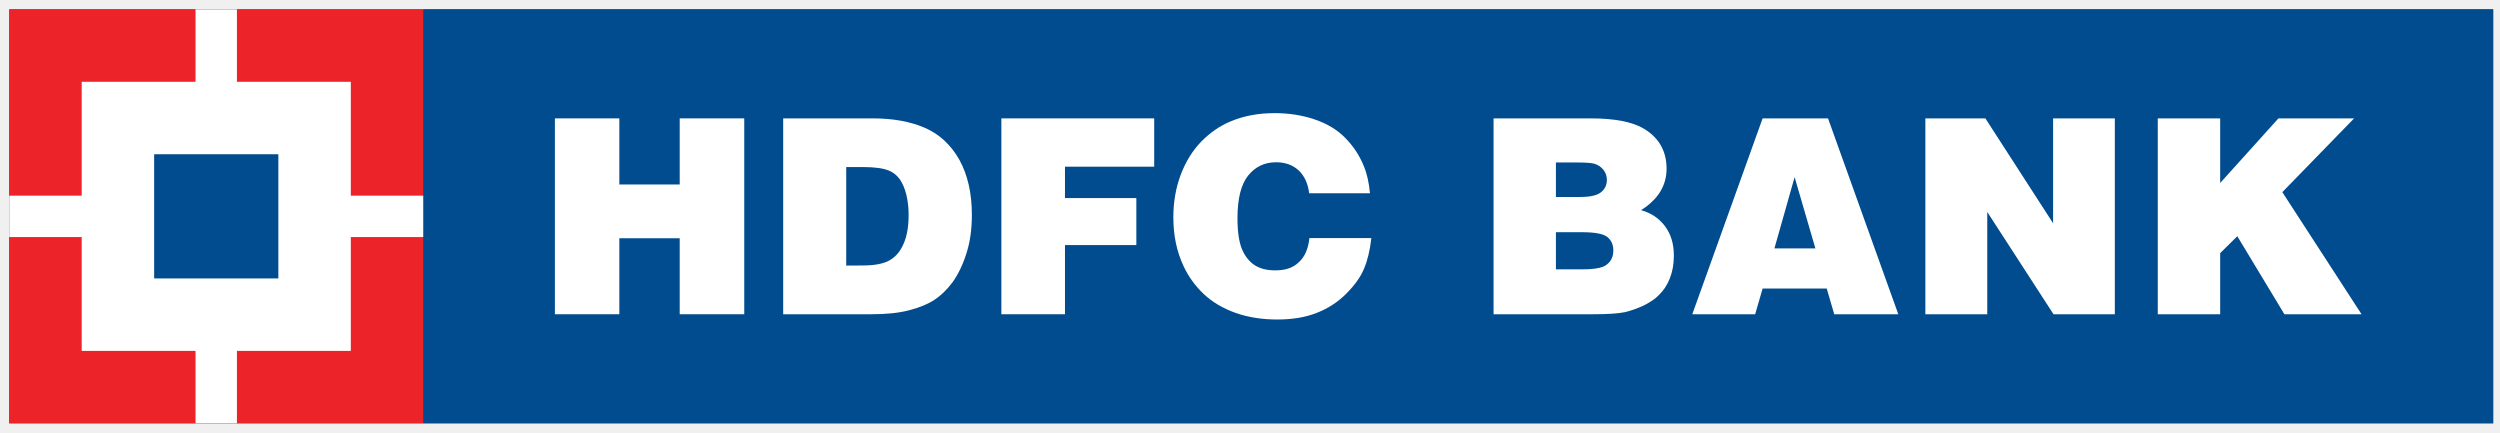
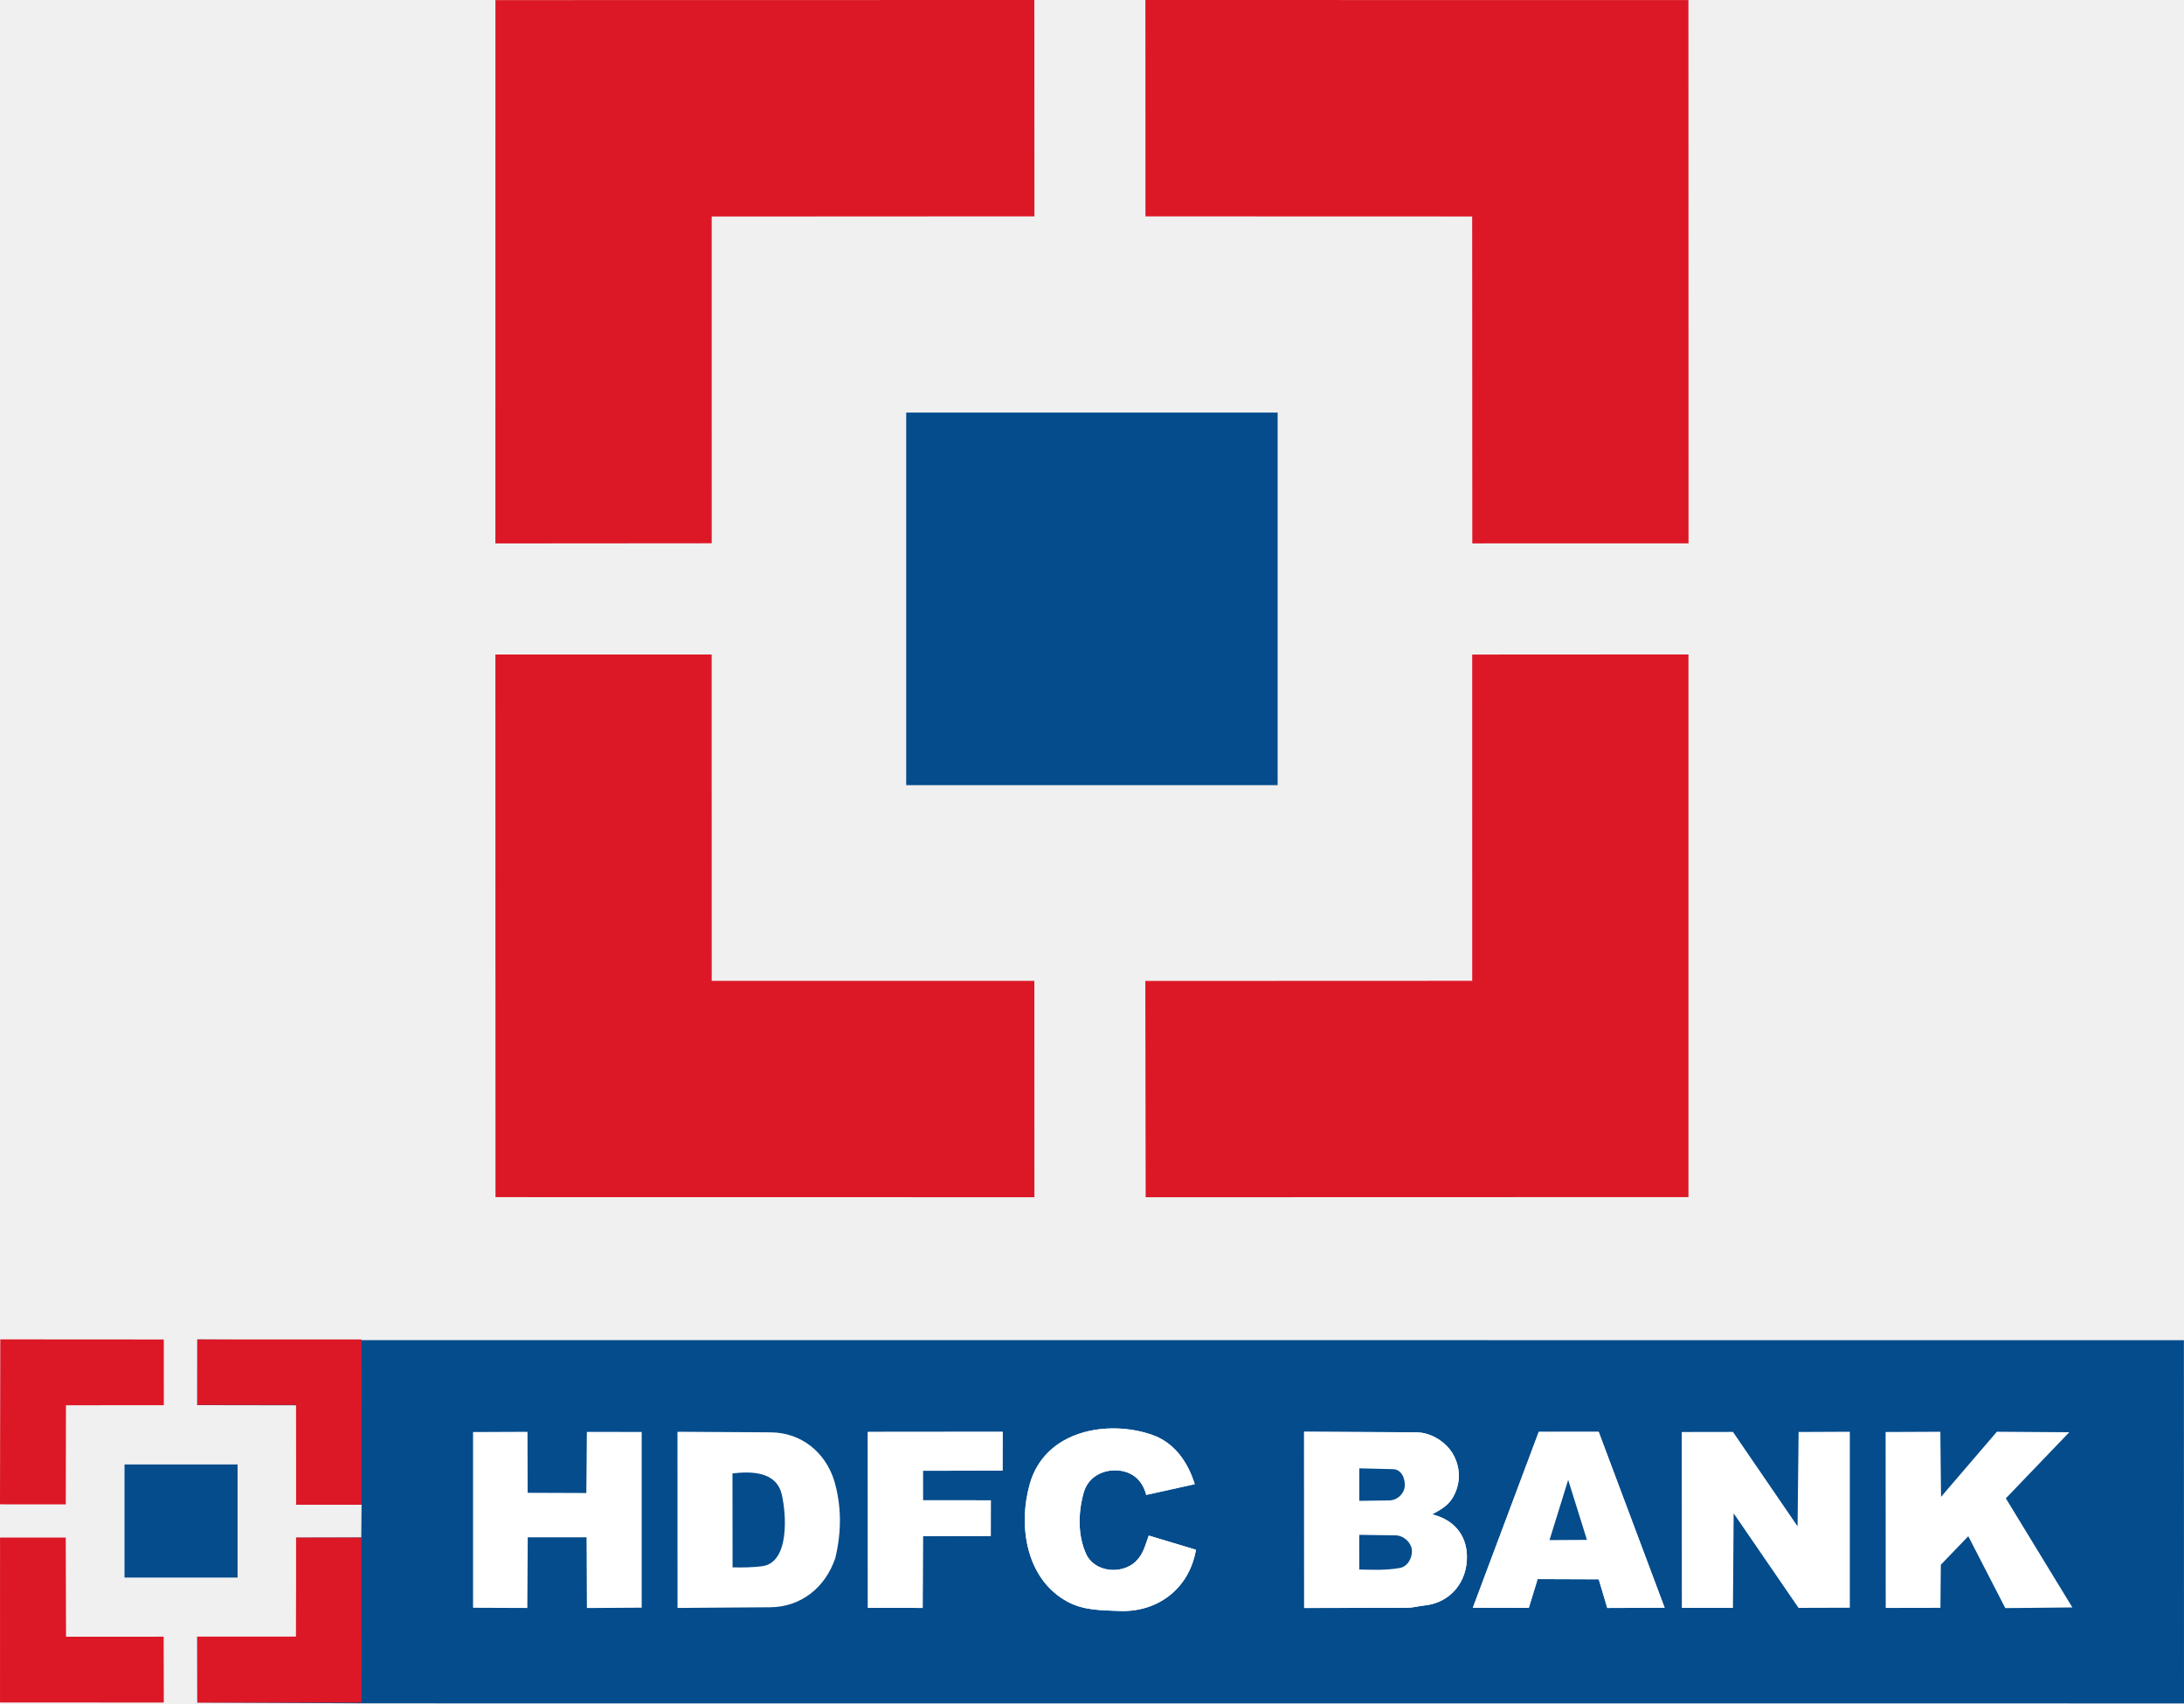
- <svg xmlns="http://www.w3.org/2000/svg" width="289" height="50" id="svg11053" version="1.1">
-   <defs id="defs11055">
-     </defs>
-   <g id="layer1" transform="translate(-227.317, -407.333)">
-     <g transform="matrix(6.01697, 0, 0, -6.01697, -1957.41, 2763.93)" id="g11008">
-       <path id="path1556" style="fill:#004c8f;fill-opacity:1;fill-rule:nonzero;stroke:none" d="m 363.272,391.479 47.722,0 0,-7.953 -47.722,0 0,7.953 z" />
-       <path id="path1558" style="fill:#004c8f;fill-opacity:1;fill-rule:nonzero;stroke:none" d="m 371.226,391.479 39.768,0 0,-7.953 -39.768,0 0,7.953 z" />
-       <path id="path1560" style="fill:#ffffff;fill-opacity:1;fill-rule:nonzero;stroke:none" d="m 373.755,385.621 0,3.763 1.238,0 0,-1.27 1.16,0 0,1.27 1.24,0 0,-3.763 -1.24,0 0,1.46 -1.16,0 0,-1.46 -1.238,0" />
-       <path id="path1562" style="fill:#ffffff;fill-opacity:1;fill-rule:nonzero;stroke:none" d="m 379.352,388.449 0.321,0 c 0.231,0 0.4,-0.024 0.508,-0.072 0.08,-0.035 0.145,-0.087 0.202,-0.165 0.052,-0.077 0.094,-0.174 0.125,-0.296 0.028,-0.121 0.043,-0.249 0.043,-0.384 0,-0.22 -0.03,-0.404 -0.095,-0.553 -0.063,-0.149 -0.154,-0.256 -0.271,-0.322 -0.117,-0.067 -0.291,-0.099 -0.521,-0.099 l -0.312,-0.002 0,1.893 z m 0.478,-2.828 0,0 c 0.292,0 0.534,0.024 0.732,0.077 0.199,0.051 0.361,0.119 0.485,0.2 0.126,0.083 0.24,0.195 0.345,0.334 0.104,0.144 0.195,0.325 0.266,0.547 0.073,0.221 0.108,0.47 0.108,0.752 0,0.414 -0.079,0.764 -0.239,1.056 -0.162,0.286 -0.382,0.493 -0.663,0.615 -0.28,0.122 -0.614,0.182 -1.002,0.182 l -1.721,0 0,-3.763 1.689,0" />
-       <path id="path1564" style="fill:#ffffff;fill-opacity:1;fill-rule:nonzero;stroke:none" d="m 382.333,385.621 0,3.763 2.936,0 0,-0.928 -1.714,0 0,-0.603 1.371,0 0,-0.903 -1.371,0 0,-1.329 -1.222,0" />
-       <path id="path1566" style="fill:#ffffff;fill-opacity:1;fill-rule:nonzero;stroke:none" d="m 389.415,387.945 -1.169,0 c -0.022,0.187 -0.09,0.335 -0.203,0.441 -0.114,0.104 -0.257,0.155 -0.433,0.155 -0.219,0 -0.397,-0.085 -0.534,-0.253 -0.138,-0.17 -0.207,-0.445 -0.207,-0.823 0,-0.264 0.031,-0.462 0.088,-0.597 0.059,-0.139 0.142,-0.239 0.245,-0.306 0.106,-0.067 0.235,-0.098 0.394,-0.098 0.19,0 0.342,0.048 0.453,0.158 0.114,0.103 0.18,0.257 0.202,0.463 l 1.19,0 c -0.026,-0.234 -0.073,-0.43 -0.141,-0.59 -0.065,-0.159 -0.181,-0.317 -0.338,-0.476 -0.159,-0.161 -0.349,-0.285 -0.568,-0.371 -0.219,-0.087 -0.472,-0.128 -0.762,-0.128 -0.286,0 -0.553,0.041 -0.794,0.125 -0.244,0.086 -0.45,0.208 -0.614,0.361 -0.167,0.159 -0.297,0.337 -0.39,0.538 -0.134,0.283 -0.197,0.594 -0.197,0.941 0,0.29 0.047,0.565 0.142,0.817 0.095,0.25 0.226,0.463 0.393,0.635 0.168,0.171 0.351,0.299 0.555,0.385 0.258,0.11 0.542,0.163 0.857,0.163 0.274,0 0.528,-0.04 0.768,-0.121 0.239,-0.081 0.435,-0.199 0.588,-0.356 0.155,-0.157 0.274,-0.337 0.357,-0.542 0.06,-0.143 0.098,-0.316 0.118,-0.521" />
-       <path id="path1568" style="fill:#ffffff;fill-opacity:1;fill-rule:nonzero;stroke:none" d="m 393.38,388.537 c 0.175,0 0.288,-0.008 0.344,-0.024 0.072,-0.021 0.132,-0.062 0.175,-0.116 0.044,-0.056 0.067,-0.121 0.067,-0.196 0,-0.096 -0.038,-0.175 -0.111,-0.235 -0.078,-0.063 -0.211,-0.092 -0.402,-0.092 l -0.466,0 0,0.663 0.393,0 z m 0.311,-2.916 0,0 c 0.293,0 0.499,0.014 0.62,0.04 0.119,0.028 0.242,0.072 0.367,0.13 0.122,0.064 0.216,0.124 0.278,0.19 0.096,0.089 0.167,0.197 0.219,0.327 0.052,0.131 0.078,0.279 0.078,0.438 0,0.227 -0.056,0.414 -0.17,0.566 -0.114,0.153 -0.267,0.254 -0.46,0.309 0.327,0.206 0.49,0.472 0.49,0.796 0,0.335 -0.144,0.591 -0.429,0.765 -0.22,0.134 -0.563,0.202 -1.028,0.202 l -1.867,0 0,-3.763 1.902,0 z m -0.199,1.576 0,0 c 0.245,0 0.404,-0.03 0.484,-0.093 0.074,-0.061 0.114,-0.145 0.114,-0.258 0,-0.114 -0.04,-0.204 -0.121,-0.267 -0.077,-0.067 -0.238,-0.095 -0.477,-0.095 l -0.505,0 0,0.713 0.505,0" />
-       <path id="path1570" style="fill:#ffffff;fill-opacity:1;fill-rule:nonzero;stroke:none" d="m 397.972,386.886 -0.787,0 0.388,1.369 0.399,-1.369 z m -1.157,-1.265 0,0 0.143,0.494 1.232,0 0.144,-0.494 1.231,0 -1.35,3.763 -1.257,0 -1.351,-3.763 1.208,0" />
-       <path id="path1572" style="fill:#ffffff;fill-opacity:1;fill-rule:nonzero;stroke:none" d="m 400.085,385.621 0,3.763 1.153,0 1.301,-2.015 0,2.015 1.186,0 0,-3.763 -1.178,0 -1.273,1.965 0,-1.965 -1.189,0" />
-       <path id="path1574" style="fill:#ffffff;fill-opacity:1;fill-rule:nonzero;stroke:none" d="m 404.55,385.621 0,3.763 1.199,0 0,-1.241 1.119,1.241 1.454,0 -1.379,-1.417 1.522,-2.346 -1.482,0 -0.905,1.499 -0.329,-0.325 0,-1.174 -1.199,0" />
-       <path id="path1576" style="fill:#ed232a;fill-opacity:1;fill-rule:nonzero;stroke:none" d="m 363.272,391.479 7.953,0 0,-7.953 -7.953,0 0,7.953 z" />
-       <path id="path1578" style="fill:#ffffff;fill-opacity:1;fill-rule:nonzero;stroke:none" d="m 364.664,390.087 5.17,0 0,-5.17 -5.17,0 0,5.17 z" />
-       <path id="path1580" style="fill:#ffffff;fill-opacity:1;fill-rule:nonzero;stroke:none" d="m 366.851,391.479 0.795,0 0,-7.953 -0.795,0 0,7.953 z" />
-       <path id="path1582" style="fill:#ffffff;fill-opacity:1;fill-rule:nonzero;stroke:none" d="m 363.272,387.899 7.953,0 0,-0.795 -7.953,0 0,0.795 z" />
-       <path id="path1584" style="fill:#004c8f;fill-opacity:1;fill-rule:nonzero;stroke:none" d="m 366.056,388.695 2.386,0 0,-2.386 -2.386,0 0,2.386 z" />
+ <svg xmlns="http://www.w3.org/2000/svg" id="Layer_2" data-name="Layer 2" viewBox="0 0 1052.53 820.68">
+   <defs>
+     <style>
+       .cls-1 {
+         fill: #fff;
+       }
+ 
+       .cls-2 {
+         fill: #dc1826;
+       }
+ 
+       .cls-3 {
+         fill: #044c8c;
+       }
+     </style>
+   </defs>
+   <g id="Layer_1-2" data-name="Layer 1">
+     <g>
+       <polygon class="cls-2" points="709.54 261.8 709.48 104.29 552.03 104.24 552 0 813.7 .04 813.75 261.78 709.54 261.8" />
+       <polygon class="cls-2" points="552.13 576.82 551.96 472.61 709.5 472.55 709.49 315.36 813.71 315.3 813.71 576.75 552.13 576.82" />
+       <polygon class="cls-2" points="342.98 104.31 342.99 261.74 238.74 261.82 238.76 .05 498.47 0 498.52 104.23 342.98 104.31" />
+       <polygon class="cls-2" points="498.48 472.56 498.51 576.81 238.79 576.77 238.74 315.34 342.97 315.33 342.99 472.57 498.48 472.56" />
+       <rect class="cls-3" x="436.73" y="198.78" width="179" height="179.5" />
+       <polygon class="cls-1" points="891.49 774.6 866.74 774.67 835.49 729.13 835.15 774.67 810.51 774.67 810.48 689.93 835.17 689.89 866.29 735.34 866.79 689.91 891.5 689.8 891.49 774.6" />
+       <polygon class="cls-1" points="998.75 774.47 966.41 774.78 948.57 740.16 935.36 753.9 935.15 774.65 908.77 774.7 908.72 689.93 935.11 689.81 935.45 721.16 962.35 689.8 997.25 690.05 966.68 721.89 998.75 774.47" />
+       <polygon class="cls-1" points="309.26 774.58 282.84 774.74 282.66 740.68 254.33 740.68 254.15 774.72 227.98 774.62 227.97 689.95 254.22 689.84 254.29 719.22 282.57 719.32 282.82 689.87 309.25 689.9 309.26 774.58" />
+       <path class="cls-1" d="M402.57,750.65c-4.81,14.21-16.51,23.61-31.43,23.72l-44.62.31-.03-84.89,44.96.29c14.64.09,26.14,9.46,30.52,23.02,3.62,12.2,3.69,24.64.61,37.54Z" />
+       <path class="cls-3" d="M376.71,719.87c-2.69-11.13-15.05-11.01-23.71-9.98l.05,45.26c5.21.1,9.43.02,14.14-.55,13.43-1.63,11.82-25.21,9.52-34.73Z" />
+       <path class="cls-3" d="M142.66,788.57l.12-47.72,31.33-.09.14-15.86-31.51-.29-.04-47.55-47.66-.08.05-31.65,78.66.33,878.73.03.05,174.99-876.55-.03-80.88-.43-.07-31.66h47.63ZM547.38,752.28c-6.88,6.56-19.92,5.16-23.91-3.51-4.23-9.2-3.84-20.36-1.2-29.68,2.01-7.12,8.44-10.73,15.18-10.69,7.54.04,13.02,4.27,14.95,11.83l23.38-5.17c-3.39-10.9-9.96-20.07-20.47-23.75-21.02-7.36-51.73-2.59-59.11,23.88-5.61,20.11-1.72,45.64,18.2,56.47,7.81,4.25,16.38,4.14,25.06,4.49,18.49.74,33.67-10.75,36.9-29.5l-22.76-6.83c-1.63,4.4-2.56,8.96-6.23,12.45ZM309.26,774.58v-84.68s-26.44-.04-26.44-.04l-.25,29.45-28.28-.1-.07-29.38-26.25.11v84.67s26.18.1,26.18.1l.18-34.04h28.33s.18,34.06.18,34.06l26.42-.16ZM402.57,750.65c3.08-12.9,3.01-25.34-.61-37.54-4.38-13.57-15.88-22.93-30.52-23.02l-44.96-.29.03,84.89,44.62-.31c14.93-.11,26.63-9.51,31.43-23.72ZM477.51,722.84l-32.73-.02v-14.22s38.39-.06,38.39-.06l.05-18.71-64.98.06.04,84.76,26.38.03.13-34.57,32.68-.08.03-17.19ZM706.95,749.61c-.22-10.27-6.45-17.51-16.78-20,3.77-2.02,7.36-4.02,9.56-7.44,4.24-6.6,4.49-14.61.53-21.56-3.09-5.44-10.08-10.49-17.86-10.53l-53.91-.28.03,84.92,49.94-.1c2.18,0,5.62-.88,7.86-1.09,12.48-1.16,20.91-11.22,20.64-23.91ZM770.47,760.89l4.12,13.82,27.65-.11-31.79-84.75h-28.88s-31.78,84.76-31.78,84.76l26.98.06,4.27-13.89,29.44.11ZM891.49,774.6v-84.8s-24.7.11-24.7.11l-.5,45.43-31.12-45.46-24.68.04.03,84.74h24.64s.34-45.54.34-45.54l31.25,45.54,24.75-.07ZM998.75,774.47l-32.07-52.58,30.57-31.85-34.9-.25-26.9,31.36-.34-31.35-26.39.12.05,84.77,26.38-.05.2-20.75,13.22-13.74,17.83,34.62,32.34-.31Z" />
+       <path class="cls-1" d="M547.38,752.28c3.67-3.49,4.59-8.05,6.23-12.45l22.76,6.83c-3.23,18.74-18.41,30.24-36.9,29.5-8.68-.35-17.25-.24-25.06-4.49-19.92-10.83-23.8-36.36-18.2-56.47,7.38-26.48,38.08-31.24,59.11-23.88,10.51,3.68,17.08,12.85,20.47,23.75l-23.38,5.17c-1.93-7.56-7.41-11.79-14.95-11.83-6.74-.04-13.16,3.57-15.18,10.69-2.64,9.32-3.03,20.48,1.2,29.68,3.99,8.68,17.03,10.07,23.91,3.51Z" />
+       <polygon class="cls-1" points="477.51 722.84 477.48 740.03 444.8 740.11 444.66 774.68 418.28 774.65 418.24 689.89 483.21 689.83 483.16 708.53 444.77 708.6 444.77 722.82 477.51 722.84" />
+       <path class="cls-1" d="M706.95,749.61c.28,12.69-8.16,22.74-20.64,23.91-2.24.21-5.67,1.09-7.86,1.09l-49.94.1-.03-84.92,53.91.28c7.78.04,14.76,5.09,17.86,10.53,3.95,6.95,3.7,14.96-.53,21.56-2.2,3.43-5.79,5.42-9.56,7.44,10.34,2.49,16.56,9.74,16.78,20Z" />
+       <path class="cls-3" d="M669.49,722.89c4.07-.06,7.16-3.35,7.49-6.64s-1.23-8.31-5.64-8.42l-16.25-.4v15.66s14.4-.2,14.4-.2Z" />
+       <path class="cls-3" d="M674.48,755.47c4.43-.76,6.33-5.77,5.93-8.92-.43-3.43-3.9-6.77-7.87-6.83l-17.48-.24.02,16.7c6.92.15,12.88.41,19.39-.72Z" />
+       <polygon class="cls-1" points="770.47 760.89 741.03 760.78 736.76 774.67 709.79 774.61 741.57 689.86 770.45 689.85 802.24 774.6 774.59 774.71 770.47 760.89" />
+       <polygon class="cls-3" points="764.8 741.9 755.75 713 746.75 742 764.8 741.9" />
+       <polygon class="cls-2" points="31.78 677.04 31.7 724.79 0 724.77 .14 645.3 78.93 645.35 78.95 677.01 31.78 677.04" />
+       <polygon class="cls-2" points="78.87 788.54 78.94 820.27 .01 820.24 .02 740.79 31.68 740.79 31.82 788.55 78.87 788.54" />
+       <rect class="cls-3" x="60.01" y="705.56" width="54.49" height="54.5" />
+       <rect class="cls-2" x="95.09" y="645.33" width="79.1" height="31.58" />
+       <rect class="cls-2" x="95.09" y="788.5" width="79.1" height="31.8" />
+       <rect class="cls-2" x="125.4" y="676.17" width="66.09" height="31.49" transform="translate(850.36 533.48) rotate(90)" />
+       <rect class="cls-2" x="125.5" y="757.99" width="65.89" height="31.49" transform="translate(932.17 615.29) rotate(90)" />
    </g>
  </g>
</svg>
